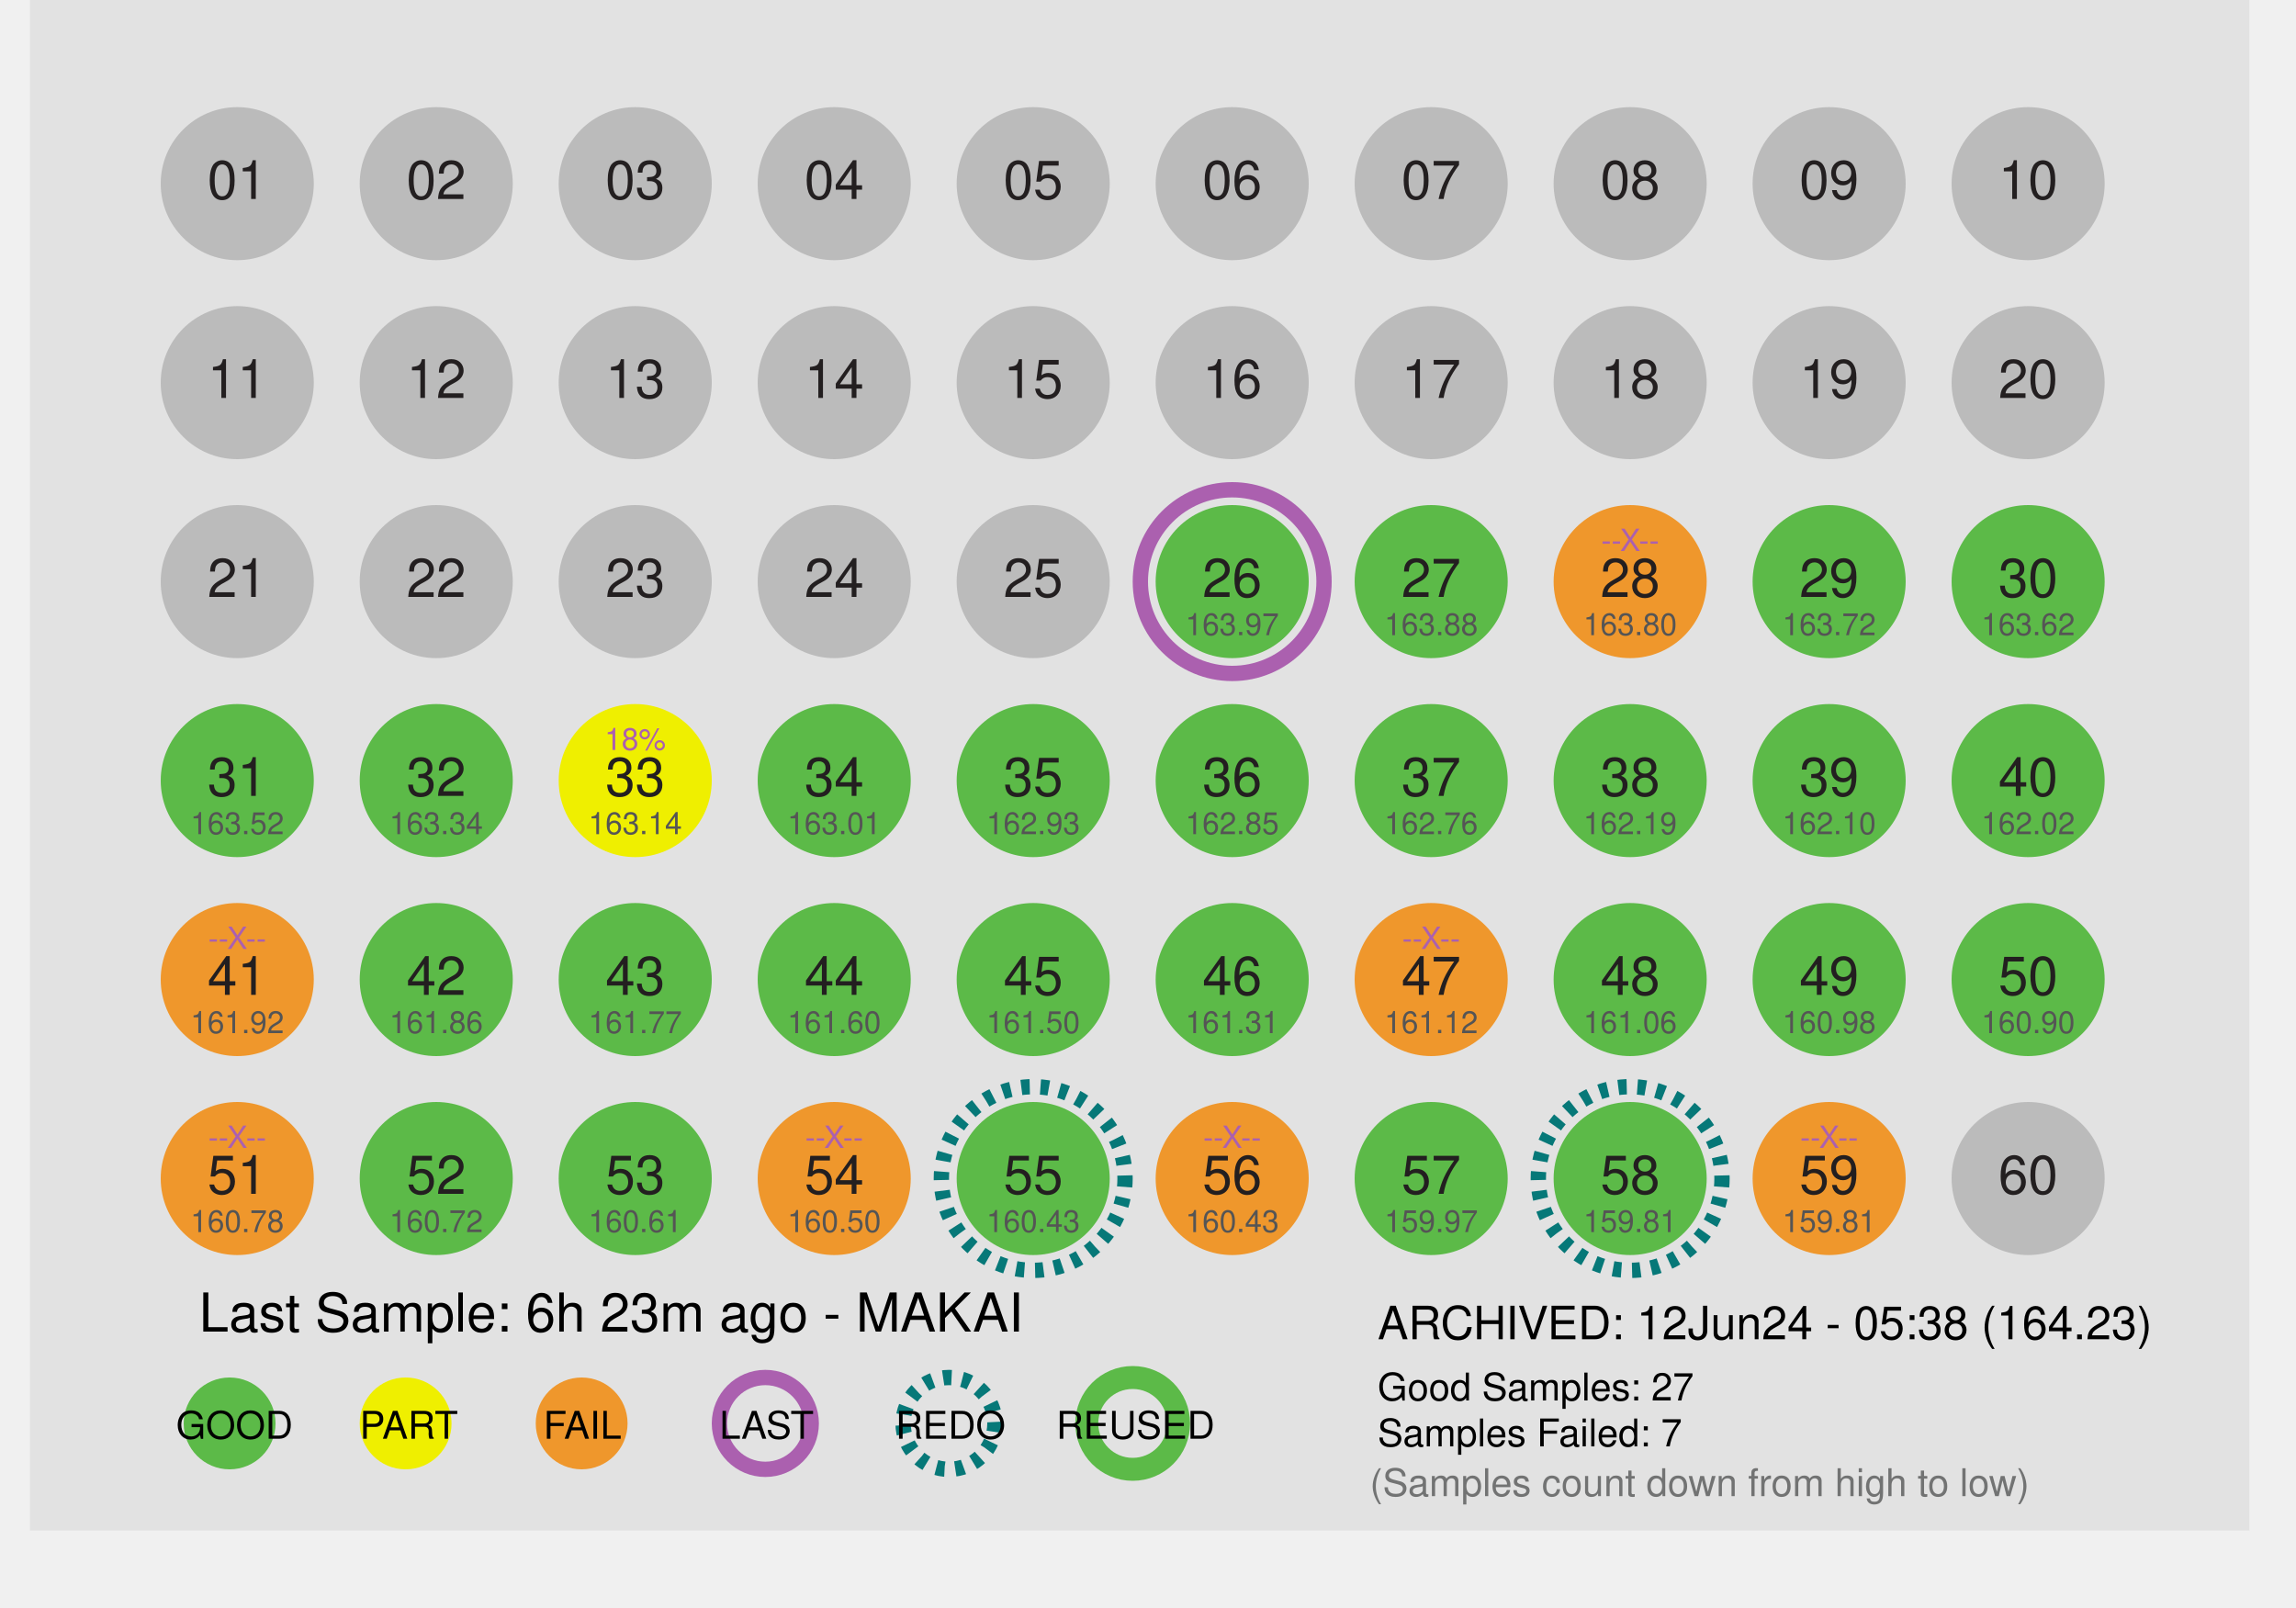
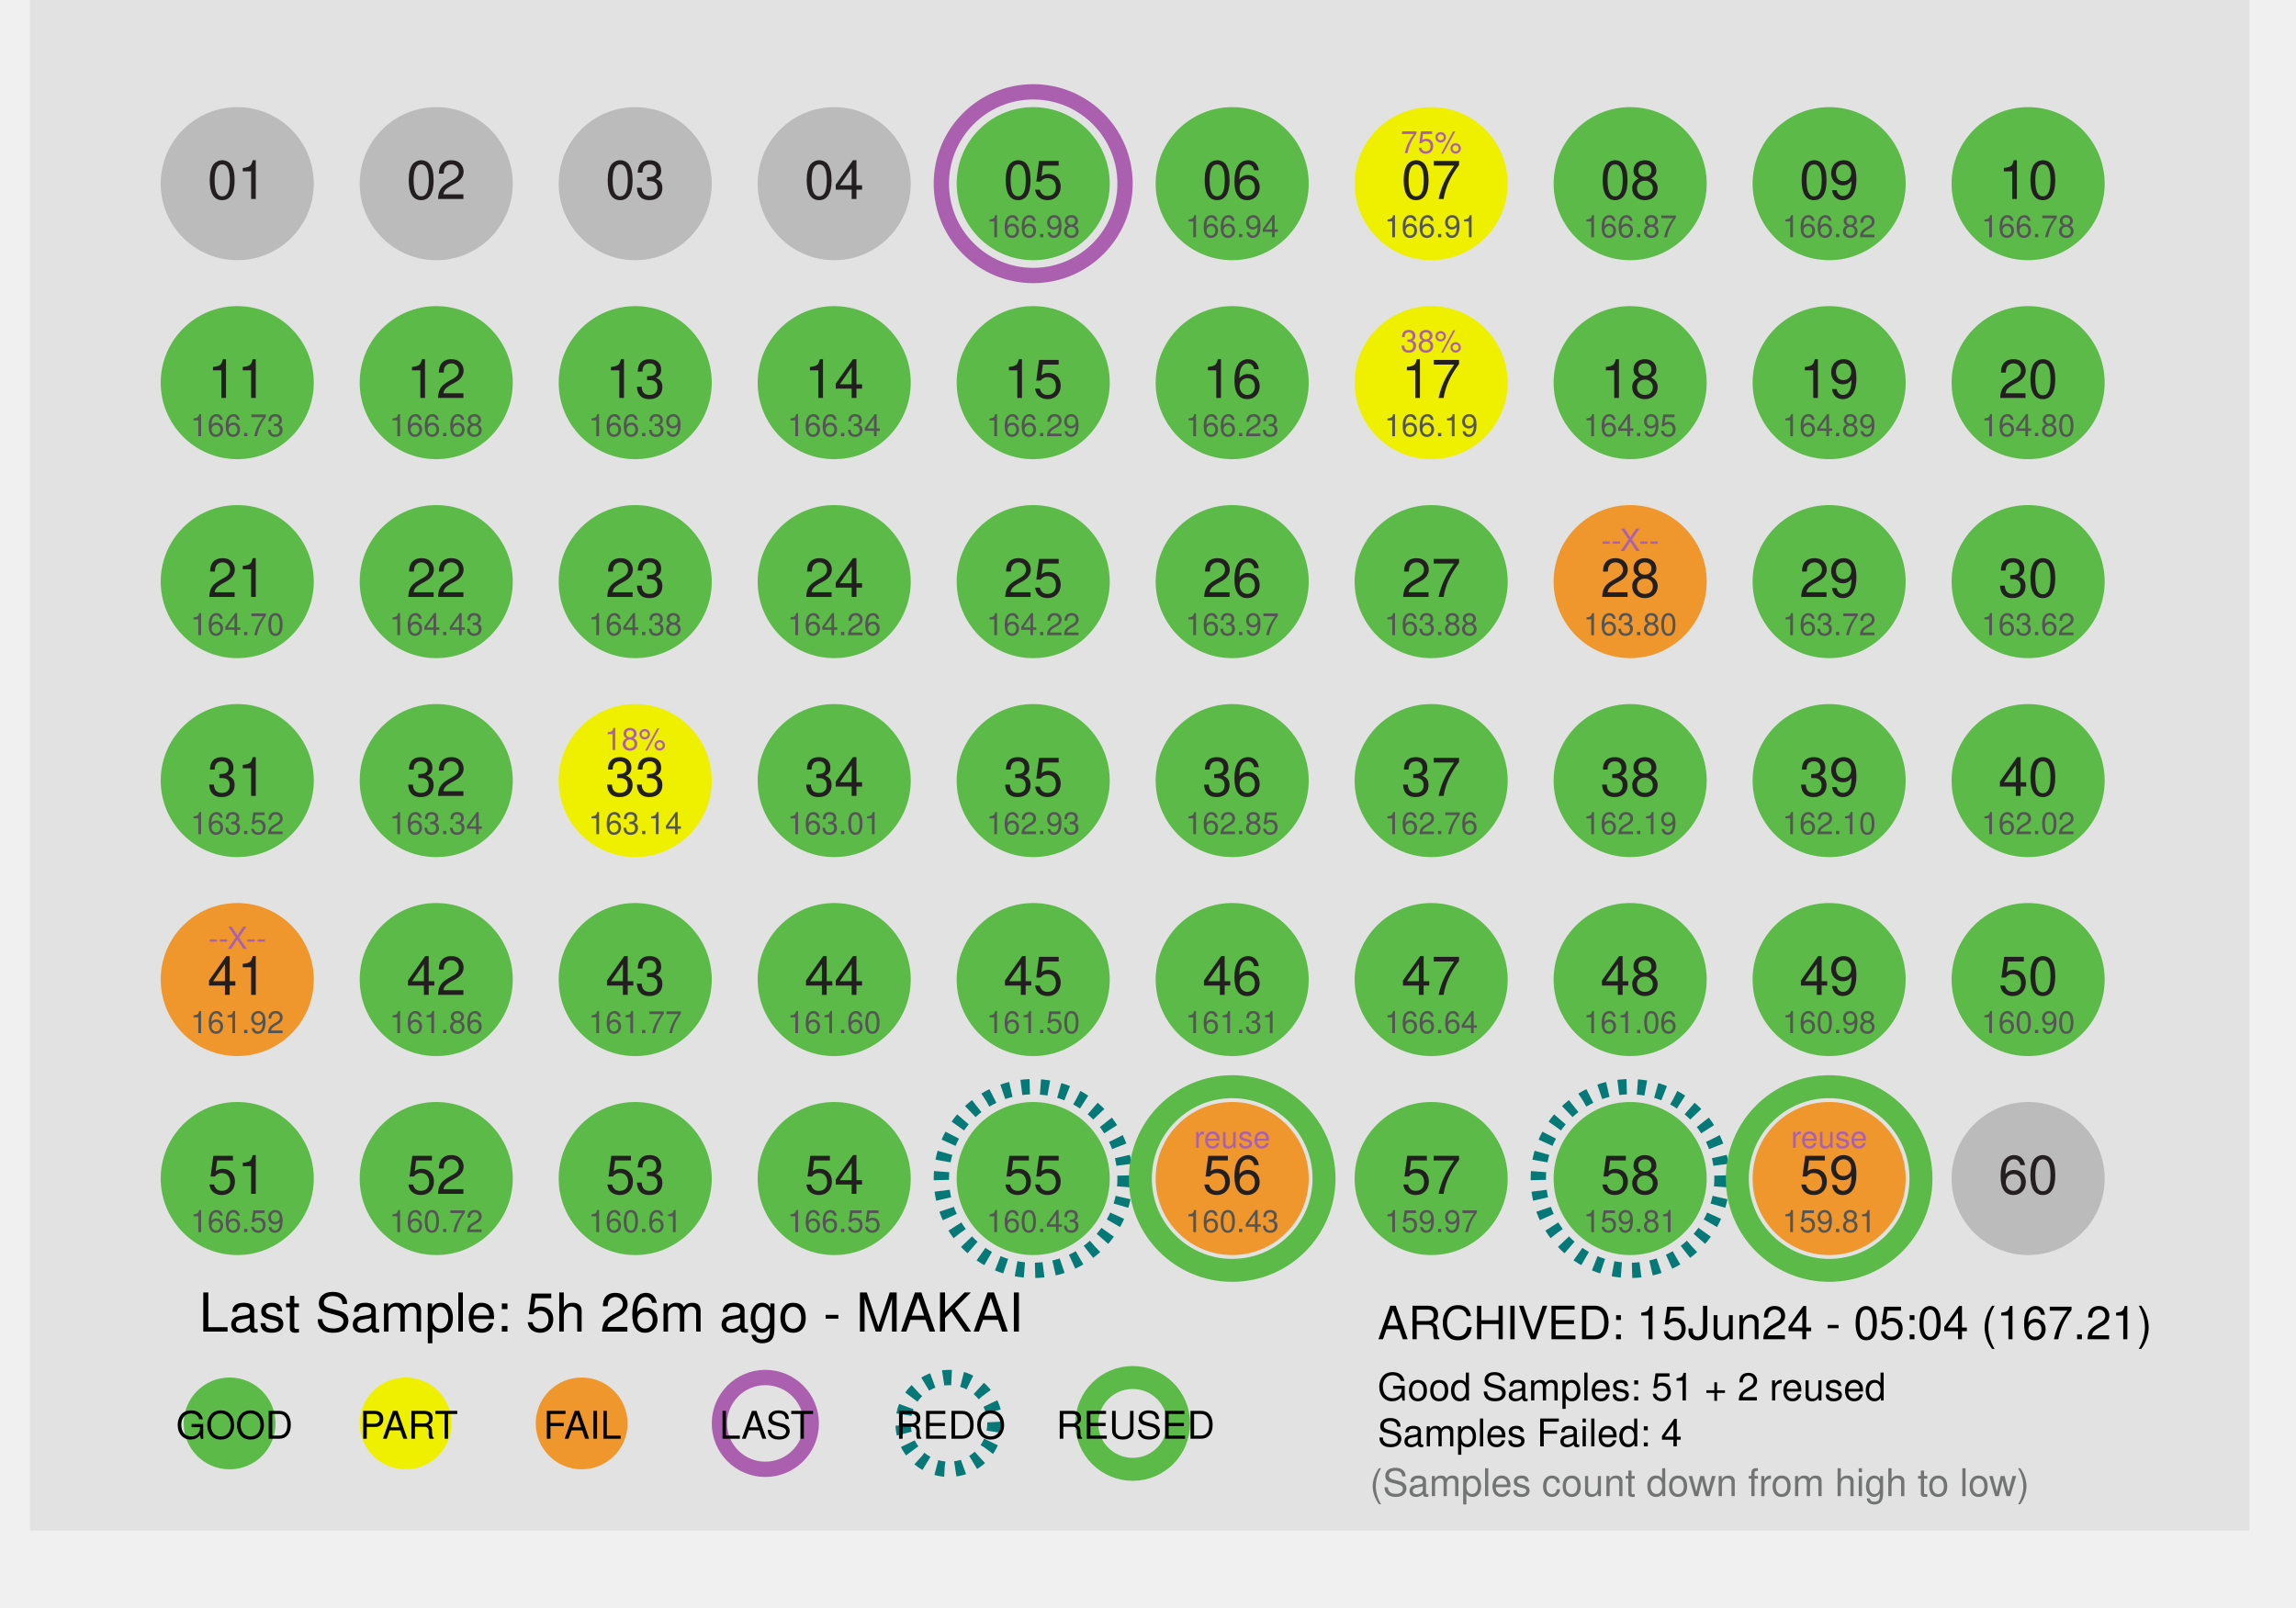
<svg xmlns="http://www.w3.org/2000/svg" id="Layer_1" data-name="Layer 1" x="0px" y="0px" viewBox="0 0 300 210" xml:space="preserve">
  <defs>
    <style>
 .st1 { fill: #dcddde; }
 .st2, .st3 { fill: #fff; }
 .st2 { stroke: #9b509f; }
 .st10, .st2, .st3 { stroke-miterlimit: 10; }
 .st10, .st2 { stroke-width: 2px; }
 .st3 { stroke: #231f20; }
 .st4 { fill: #ef972c; }
 .st5 { fill: #727373; }
 .st6 { fill: #5cba48; }
 .st7, .st8, .st9 { font-size: 7px; }
 .st7, .st8 { fill: #231f20; }
 .te5, .st7, .st9 { font-family: Helvetica; }
 .st8 { font-family: Helvetica-Bold, Helvetica; font-weight: 700; }
 .st9 { fill: #919396; }
 .st10 { fill: none; stroke: #fff; }

 .fill_gray { fill: #bbbbbb; }
 .fill_white { fill: #fff; }
 .stroke_purple { stroke: #ab60af; fill:none; stroke-width: 2px; }
 .stroke_black  { stroke: #000; fill:none; stroke-width: 2px; }
 .stroke_blue  { stroke: #067878; fill:none; stroke-width: 2px; stroke-dasharray:1.1 1.4;}
 .stroke_green  { stroke: #5cba48; fill:none; stroke-width: 3px;}
 .stroke_dash  { stroke-dasharray:1.1 1.4;}
 .stroke_2px { stroke-width: 2px; }
 .stroke_white { fill: none; stroke: #fff; }
 .stroke_none {stroke: none; fill:none};
 .stroke_darkGray { stroke: #231f20; fill: none; stroke-width: 2px;}
 .fill_orange { fill: #ef972c; }
 .fill_yellow { fill: #efef00; }
 .fill_lightgray { fill: #e2e2e2; }
 .thick_orange     { stroke-width:4px; fill:none; stroke: #ef972c; }
 .thick_yellow     { stroke-width:4px; fill:none; stroke: #f7ca0b; }
 .thick_gray       { stroke-width:4px; fill:none; stroke: #bbbbbb; }
 .thick_green      { stroke-width:4px; fill:none; stroke: #5cba48; }
 .fill_green { fill: #5cba48; }
 .font_size4 { font-size: 4px; }
 .font_size5 { font-size: 5px; }
 .font_size6 { font-size: 6px; }
 .font_size7 { font-size: 7px; }
 .font_size9 { font-size: 9px; }
 .fill_red {fill: #e24466; }
 .fill_purple {fill:#ab60af;}
 .fill_darkgray { fill: #555555; }
 .font_helv { font-family: Helvetica; }
 .font_helvBold { font-family: Helvetica-Bold, Helvetica; font-weight: 700; }
 .fill_lightergray { fill: #919396; }
    </style>
  </defs>
  <rect class="fill_lightgray" x="3.91" width="290" height="200" />
  <circle desc="c_big_01" class="stroke_none" cx="31" cy="24" r="12" />
  <circle desc="c_big_02" class="stroke_none" cx="57" cy="24" r="12" />
  <circle desc="c_big_03" class="stroke_none" cx="83" cy="24" r="12" />
  <circle desc="c_big_04" class="stroke_none" cx="109" cy="24" r="12" />
-   <circle desc="c_big_05" class="stroke_none" cx="135" cy="24" r="12" />
+   <circle desc="c_big_05" class="stroke_purple" cx="135" cy="24" r="12" />
  <circle desc="c_big_06" class="stroke_none" cx="161" cy="24" r="12" />
  <circle desc="c_big_07" class="stroke_none" cx="187" cy="24" r="12" />
  <circle desc="c_big_08" class="stroke_none" cx="213" cy="24" r="12" />
  <circle desc="c_big_09" class="stroke_none" cx="239" cy="24" r="12" />
  <circle desc="c_big_10" class="stroke_none" cx="265" cy="24" r="12" />
  <circle desc="c_big_11" class="stroke_none" cx="31" cy="50" r="12" />
  <circle desc="c_big_12" class="stroke_none" cx="57" cy="50" r="12" />
  <circle desc="c_big_13" class="stroke_none" cx="83" cy="50" r="12" />
  <circle desc="c_big_14" class="stroke_none" cx="109" cy="50" r="12" />
  <circle desc="c_big_15" class="stroke_none" cx="135" cy="50" r="12" />
  <circle desc="c_big_16" class="stroke_none" cx="161" cy="50" r="12" />
  <circle desc="c_big_17" class="stroke_none" cx="187" cy="50" r="12" />
  <circle desc="c_big_18" class="stroke_none" cx="213" cy="50" r="12" />
  <circle desc="c_big_19" class="stroke_none" cx="239" cy="50" r="12" />
  <circle desc="c_big_20" class="stroke_none" cx="265" cy="50" r="12" />
  <circle desc="c_big_21" class="stroke_none" cx="31" cy="76" r="12" />
  <circle desc="c_big_22" class="stroke_none" cx="57" cy="76" r="12" />
  <circle desc="c_big_23" class="stroke_none" cx="83" cy="76" r="12" />
  <circle desc="c_big_24" class="stroke_none" cx="109" cy="76" r="12" />
  <circle desc="c_big_25" class="stroke_none" cx="135" cy="76" r="12" />
-   <circle desc="c_big_26" class="stroke_purple" cx="161" cy="76" r="12" />
+   <circle desc="c_big_26" class="stroke_none" cx="161" cy="76" r="12" />
  <circle desc="c_big_27" class="stroke_none" cx="187" cy="76" r="12" />
  <circle desc="c_big_28" class="stroke_none" cx="213" cy="76" r="12" />
  <circle desc="c_big_29" class="stroke_none" cx="239" cy="76" r="12" />
  <circle desc="c_big_30" class="stroke_none" cx="265" cy="76" r="12" />
  <circle desc="c_big_31" class="stroke_none" cx="31" cy="102" r="12" />
  <circle desc="c_big_32" class="stroke_none" cx="57" cy="102" r="12" />
  <circle desc="c_big_33" class="stroke_none" cx="83" cy="102" r="12" />
  <circle desc="c_big_34" class="stroke_none" cx="109" cy="102" r="12" />
  <circle desc="c_big_35" class="stroke_none" cx="135" cy="102" r="12" />
  <circle desc="c_big_36" class="stroke_none" cx="161" cy="102" r="12" />
  <circle desc="c_big_37" class="stroke_none" cx="187" cy="102" r="12" />
  <circle desc="c_big_38" class="stroke_none" cx="213" cy="102" r="12" />
  <circle desc="c_big_39" class="stroke_none" cx="239" cy="102" r="12" />
  <circle desc="c_big_40" class="stroke_none" cx="265" cy="102" r="12" />
  <circle desc="c_big_41" class="stroke_none" cx="31" cy="128" r="12" />
  <circle desc="c_big_42" class="stroke_none" cx="57" cy="128" r="12" />
  <circle desc="c_big_43" class="stroke_none" cx="83" cy="128" r="12" />
  <circle desc="c_big_44" class="stroke_none" cx="109" cy="128" r="12" />
  <circle desc="c_big_45" class="stroke_none" cx="135" cy="128" r="12" />
  <circle desc="c_big_46" class="stroke_none" cx="161" cy="128" r="12" />
  <circle desc="c_big_47" class="stroke_none" cx="187" cy="128" r="12" />
  <circle desc="c_big_48" class="stroke_none" cx="213" cy="128" r="12" />
  <circle desc="c_big_49" class="stroke_none" cx="239" cy="128" r="12" />
  <circle desc="c_big_50" class="stroke_none" cx="265" cy="128" r="12" />
  <circle desc="c_big_51" class="stroke_none" cx="31" cy="154" r="12" />
  <circle desc="c_big_52" class="stroke_none" cx="57" cy="154" r="12" />
  <circle desc="c_big_53" class="stroke_none" cx="83" cy="154" r="12" />
  <circle desc="c_big_54" class="stroke_none" cx="109" cy="154" r="12" />
  <circle desc="c_big_55" class="stroke_blue" cx="135" cy="154" r="12" />
-   <circle desc="c_big_56" class="stroke_none" cx="161" cy="154" r="12" />
+   <circle desc="c_big_56" class="stroke_green" cx="161" cy="154" r="12" />
  <circle desc="c_big_57" class="stroke_none" cx="187" cy="154" r="12" />
  <circle desc="c_big_58" class="stroke_blue" cx="213" cy="154" r="12" />
-   <circle desc="c_big_59" class="stroke_none" cx="239" cy="154" r="12" />
+   <circle desc="c_big_59" class="stroke_green" cx="239" cy="154" r="12" />
  <circle desc="c_big_60" class="stroke_none" cx="265" cy="154" r="12" />
  <circle desc="c_small_01" class="fill_gray" cx="31" cy="24" r="10" />
  <circle desc="c_small_02" class="fill_gray" cx="57" cy="24" r="10" />
  <circle desc="c_small_03" class="fill_gray" cx="83" cy="24" r="10" />
  <circle desc="c_small_04" class="fill_gray" cx="109" cy="24" r="10" />
-   <circle desc="c_small_05" class="fill_gray" cx="135" cy="24" r="10" />
-   <circle desc="c_small_06" class="fill_gray" cx="161" cy="24" r="10" />
-   <circle desc="c_small_07" class="fill_gray" cx="187" cy="24" r="10" />
-   <circle desc="c_small_08" class="fill_gray" cx="213" cy="24" r="10" />
-   <circle desc="c_small_09" class="fill_gray" cx="239" cy="24" r="10" />
-   <circle desc="c_small_10" class="fill_gray" cx="265" cy="24" r="10" />
-   <circle desc="c_small_11" class="fill_gray" cx="31" cy="50" r="10" />
-   <circle desc="c_small_12" class="fill_gray" cx="57" cy="50" r="10" />
-   <circle desc="c_small_13" class="fill_gray" cx="83" cy="50" r="10" />
-   <circle desc="c_small_14" class="fill_gray" cx="109" cy="50" r="10" />
-   <circle desc="c_small_15" class="fill_gray" cx="135" cy="50" r="10" />
-   <circle desc="c_small_16" class="fill_gray" cx="161" cy="50" r="10" />
-   <circle desc="c_small_17" class="fill_gray" cx="187" cy="50" r="10" />
-   <circle desc="c_small_18" class="fill_gray" cx="213" cy="50" r="10" />
-   <circle desc="c_small_19" class="fill_gray" cx="239" cy="50" r="10" />
-   <circle desc="c_small_20" class="fill_gray" cx="265" cy="50" r="10" />
-   <circle desc="c_small_21" class="fill_gray" cx="31" cy="76" r="10" />
-   <circle desc="c_small_22" class="fill_gray" cx="57" cy="76" r="10" />
-   <circle desc="c_small_23" class="fill_gray" cx="83" cy="76" r="10" />
-   <circle desc="c_small_24" class="fill_gray" cx="109" cy="76" r="10" />
-   <circle desc="c_small_25" class="fill_gray" cx="135" cy="76" r="10" />
+   <circle desc="c_small_05" class="fill_green" cx="135" cy="24" r="10" />
+   <circle desc="c_small_06" class="fill_green" cx="161" cy="24" r="10" />
+   <circle desc="c_small_07" class="fill_yellow" cx="187" cy="24" r="10" />
+   <circle desc="c_small_08" class="fill_green" cx="213" cy="24" r="10" />
+   <circle desc="c_small_09" class="fill_green" cx="239" cy="24" r="10" />
+   <circle desc="c_small_10" class="fill_green" cx="265" cy="24" r="10" />
+   <circle desc="c_small_11" class="fill_green" cx="31" cy="50" r="10" />
+   <circle desc="c_small_12" class="fill_green" cx="57" cy="50" r="10" />
+   <circle desc="c_small_13" class="fill_green" cx="83" cy="50" r="10" />
+   <circle desc="c_small_14" class="fill_green" cx="109" cy="50" r="10" />
+   <circle desc="c_small_15" class="fill_green" cx="135" cy="50" r="10" />
+   <circle desc="c_small_16" class="fill_green" cx="161" cy="50" r="10" />
+   <circle desc="c_small_17" class="fill_yellow" cx="187" cy="50" r="10" />
+   <circle desc="c_small_18" class="fill_green" cx="213" cy="50" r="10" />
+   <circle desc="c_small_19" class="fill_green" cx="239" cy="50" r="10" />
+   <circle desc="c_small_20" class="fill_green" cx="265" cy="50" r="10" />
+   <circle desc="c_small_21" class="fill_green" cx="31" cy="76" r="10" />
+   <circle desc="c_small_22" class="fill_green" cx="57" cy="76" r="10" />
+   <circle desc="c_small_23" class="fill_green" cx="83" cy="76" r="10" />
+   <circle desc="c_small_24" class="fill_green" cx="109" cy="76" r="10" />
+   <circle desc="c_small_25" class="fill_green" cx="135" cy="76" r="10" />
  <circle desc="c_small_26" class="fill_green" cx="161" cy="76" r="10" />
  <circle desc="c_small_27" class="fill_green" cx="187" cy="76" r="10" />
  <circle desc="c_small_28" class="fill_orange" cx="213" cy="76" r="10" />
  <circle desc="c_small_29" class="fill_green" cx="239" cy="76" r="10" />
  <circle desc="c_small_30" class="fill_green" cx="265" cy="76" r="10" />
  <circle desc="c_small_31" class="fill_green" cx="31" cy="102" r="10" />
  <circle desc="c_small_32" class="fill_green" cx="57" cy="102" r="10" />
  <circle desc="c_small_33" class="fill_yellow" cx="83" cy="102" r="10" />
  <circle desc="c_small_34" class="fill_green" cx="109" cy="102" r="10" />
  <circle desc="c_small_35" class="fill_green" cx="135" cy="102" r="10" />
  <circle desc="c_small_36" class="fill_green" cx="161" cy="102" r="10" />
  <circle desc="c_small_37" class="fill_green" cx="187" cy="102" r="10" />
  <circle desc="c_small_38" class="fill_green" cx="213" cy="102" r="10" />
  <circle desc="c_small_39" class="fill_green" cx="239" cy="102" r="10" />
  <circle desc="c_small_40" class="fill_green" cx="265" cy="102" r="10" />
  <circle desc="c_small_41" class="fill_orange" cx="31" cy="128" r="10" />
  <circle desc="c_small_42" class="fill_green" cx="57" cy="128" r="10" />
  <circle desc="c_small_43" class="fill_green" cx="83" cy="128" r="10" />
  <circle desc="c_small_44" class="fill_green" cx="109" cy="128" r="10" />
  <circle desc="c_small_45" class="fill_green" cx="135" cy="128" r="10" />
  <circle desc="c_small_46" class="fill_green" cx="161" cy="128" r="10" />
-   <circle desc="c_small_47" class="fill_orange" cx="187" cy="128" r="10" />
+   <circle desc="c_small_47" class="fill_green" cx="187" cy="128" r="10" />
  <circle desc="c_small_48" class="fill_green" cx="213" cy="128" r="10" />
  <circle desc="c_small_49" class="fill_green" cx="239" cy="128" r="10" />
  <circle desc="c_small_50" class="fill_green" cx="265" cy="128" r="10" />
-   <circle desc="c_small_51" class="fill_orange" cx="31" cy="154" r="10" />
+   <circle desc="c_small_51" class="fill_green" cx="31" cy="154" r="10" />
  <circle desc="c_small_52" class="fill_green" cx="57" cy="154" r="10" />
  <circle desc="c_small_53" class="fill_green" cx="83" cy="154" r="10" />
-   <circle desc="c_small_54" class="fill_orange" cx="109" cy="154" r="10" />
+   <circle desc="c_small_54" class="fill_green" cx="109" cy="154" r="10" />
  <circle desc="c_small_55" class="fill_green" cx="135" cy="154" r="10" />
  <circle desc="c_small_56" class="fill_orange" cx="161" cy="154" r="10" />
  <circle desc="c_small_57" class="fill_green" cx="187" cy="154" r="10" />
  <circle desc="c_small_58" class="fill_green" cx="213" cy="154" r="10" />
  <circle desc="c_small_59" class="fill_orange" cx="239" cy="154" r="10" />
  <circle desc="c_small_60" class="fill_gray" cx="265" cy="154" r="10" />
  <text desc="t_label_01" class="st7" text-anchor="middle" transform="translate(31 26)">01</text>
  <text desc="t_label_02" class="st7" text-anchor="middle" transform="translate(57 26)">02</text>
  <text desc="t_label_03" class="st7" text-anchor="middle" transform="translate(83 26)">03</text>
  <text desc="t_label_04" class="st7" text-anchor="middle" transform="translate(109 26)">04</text>
  <text desc="t_label_05" class="st7" text-anchor="middle" transform="translate(135 26)">05</text>
  <text desc="t_label_06" class="st7" text-anchor="middle" transform="translate(161 26)">06</text>
  <text desc="t_label_07" class="st7" text-anchor="middle" transform="translate(187 26)">07</text>
  <text desc="t_label_08" class="st7" text-anchor="middle" transform="translate(213 26)">08</text>
  <text desc="t_label_09" class="st7" text-anchor="middle" transform="translate(239 26)">09</text>
  <text desc="t_label_10" class="st7" text-anchor="middle" transform="translate(265 26)">10</text>
  <text desc="t_label_11" class="st7" text-anchor="middle" transform="translate(31 52)">11</text>
  <text desc="t_label_12" class="st7" text-anchor="middle" transform="translate(57 52)">12</text>
  <text desc="t_label_13" class="st7" text-anchor="middle" transform="translate(83 52)">13</text>
  <text desc="t_label_14" class="st7" text-anchor="middle" transform="translate(109 52)">14</text>
  <text desc="t_label_15" class="st7" text-anchor="middle" transform="translate(135 52)">15</text>
  <text desc="t_label_16" class="st7" text-anchor="middle" transform="translate(161 52)">16</text>
  <text desc="t_label_17" class="st7" text-anchor="middle" transform="translate(187 52)">17</text>
  <text desc="t_label_18" class="st7" text-anchor="middle" transform="translate(213 52)">18</text>
  <text desc="t_label_19" class="st7" text-anchor="middle" transform="translate(239 52)">19</text>
  <text desc="t_label_20" class="st7" text-anchor="middle" transform="translate(265 52)">20</text>
  <text desc="t_label_21" class="st7" text-anchor="middle" transform="translate(31 78)">21</text>
  <text desc="t_label_22" class="st7" text-anchor="middle" transform="translate(57 78)">22</text>
  <text desc="t_label_23" class="st7" text-anchor="middle" transform="translate(83 78)">23</text>
  <text desc="t_label_24" class="st7" text-anchor="middle" transform="translate(109 78)">24</text>
  <text desc="t_label_25" class="st7" text-anchor="middle" transform="translate(135 78)">25</text>
  <text desc="t_label_26" class="st7" text-anchor="middle" transform="translate(161 78)">26</text>
  <text desc="t_label_27" class="st7" text-anchor="middle" transform="translate(187 78)">27</text>
  <text desc="t_label_28" class="st7" text-anchor="middle" transform="translate(213 78)">28</text>
  <text desc="t_label_29" class="st7" text-anchor="middle" transform="translate(239 78)">29</text>
  <text desc="t_label_30" class="st7" text-anchor="middle" transform="translate(265 78)">30</text>
  <text desc="t_label_31" class="st7" text-anchor="middle" transform="translate(31 104)">31</text>
  <text desc="t_label_32" class="st7" text-anchor="middle" transform="translate(57 104)">32</text>
  <text desc="t_label_33" class="st7" text-anchor="middle" transform="translate(83 104)">33</text>
  <text desc="t_label_34" class="st7" text-anchor="middle" transform="translate(109 104)">34</text>
  <text desc="t_label_35" class="st7" text-anchor="middle" transform="translate(135 104)">35</text>
  <text desc="t_label_36" class="st7" text-anchor="middle" transform="translate(161 104)">36</text>
  <text desc="t_label_37" class="st7" text-anchor="middle" transform="translate(187 104)">37</text>
  <text desc="t_label_38" class="st7" text-anchor="middle" transform="translate(213 104)">38</text>
  <text desc="t_label_39" class="st7" text-anchor="middle" transform="translate(239 104)">39</text>
  <text desc="t_label_40" class="st7" text-anchor="middle" transform="translate(265 104)">40</text>
  <text desc="t_label_41" class="st7" text-anchor="middle" transform="translate(31 130)">41</text>
  <text desc="t_label_42" class="st7" text-anchor="middle" transform="translate(57 130)">42</text>
  <text desc="t_label_43" class="st7" text-anchor="middle" transform="translate(83 130)">43</text>
  <text desc="t_label_44" class="st7" text-anchor="middle" transform="translate(109 130)">44</text>
  <text desc="t_label_45" class="st7" text-anchor="middle" transform="translate(135 130)">45</text>
  <text desc="t_label_46" class="st7" text-anchor="middle" transform="translate(161 130)">46</text>
  <text desc="t_label_47" class="st7" text-anchor="middle" transform="translate(187 130)">47</text>
  <text desc="t_label_48" class="st7" text-anchor="middle" transform="translate(213 130)">48</text>
  <text desc="t_label_49" class="st7" text-anchor="middle" transform="translate(239 130)">49</text>
  <text desc="t_label_50" class="st7" text-anchor="middle" transform="translate(265 130)">50</text>
  <text desc="t_label_51" class="st7" text-anchor="middle" transform="translate(31 156)">51</text>
  <text desc="t_label_52" class="st7" text-anchor="middle" transform="translate(57 156)">52</text>
  <text desc="t_label_53" class="st7" text-anchor="middle" transform="translate(83 156)">53</text>
  <text desc="t_label_54" class="st7" text-anchor="middle" transform="translate(109 156)">54</text>
  <text desc="t_label_55" class="st7" text-anchor="middle" transform="translate(135 156)">55</text>
  <text desc="t_label_56" class="st7" text-anchor="middle" transform="translate(161 156)">56</text>
  <text desc="t_label_57" class="st7" text-anchor="middle" transform="translate(187 156)">57</text>
  <text desc="t_label_58" class="st7" text-anchor="middle" transform="translate(213 156)">58</text>
  <text desc="t_label_59" class="st7" text-anchor="middle" transform="translate(239 156)">59</text>
  <text desc="t_label_60" class="st7" text-anchor="middle" transform="translate(265 156)">60</text>
  <text desc="pct_label_01" text-anchor="middle" class="te5 font_size4 fill_purple" transform="translate(31 20)" />
  <text desc="pct_label_02" text-anchor="middle" class="te5 font_size4 fill_purple" transform="translate(57 20)" />
  <text desc="pct_label_03" text-anchor="middle" class="te5 font_size4 fill_purple" transform="translate(83 20)" />
  <text desc="pct_label_04" text-anchor="middle" class="te5 font_size4 fill_purple" transform="translate(109 20)" />
  <text desc="pct_label_05" text-anchor="middle" class="te5 font_size4 fill_purple" transform="translate(135 20)" />
  <text desc="pct_label_06" text-anchor="middle" class="te5 font_size4 fill_purple" transform="translate(161 20)" />
-   <text desc="pct_label_07" text-anchor="middle" class="te5 font_size4 fill_purple" transform="translate(187 20)" />
+   <text desc="pct_label_07" text-anchor="middle" class="te5 font_size4 fill_purple" transform="translate(187 20)">75%</text>
  <text desc="pct_label_08" text-anchor="middle" class="te5 font_size4 fill_purple" transform="translate(213 20)" />
  <text desc="pct_label_09" text-anchor="middle" class="te5 font_size4 fill_purple" transform="translate(239 20)" />
  <text desc="pct_label_10" text-anchor="middle" class="te5 font_size4 fill_purple" transform="translate(265 20)" />
  <text desc="pct_label_11" text-anchor="middle" class="te5 font_size4 fill_purple" transform="translate(31 46)" />
  <text desc="pct_label_12" text-anchor="middle" class="te5 font_size4 fill_purple" transform="translate(57 46)" />
  <text desc="pct_label_13" text-anchor="middle" class="te5 font_size4 fill_purple" transform="translate(83 46)" />
  <text desc="pct_label_14" text-anchor="middle" class="te5 font_size4 fill_purple" transform="translate(109 46)" />
  <text desc="pct_label_15" text-anchor="middle" class="te5 font_size4 fill_purple" transform="translate(135 46)" />
  <text desc="pct_label_16" text-anchor="middle" class="te5 font_size4 fill_purple" transform="translate(161 46)" />
-   <text desc="pct_label_17" text-anchor="middle" class="te5 font_size4 fill_purple" transform="translate(187 46)" />
+   <text desc="pct_label_17" text-anchor="middle" class="te5 font_size4 fill_purple" transform="translate(187 46)">38%</text>
  <text desc="pct_label_18" text-anchor="middle" class="te5 font_size4 fill_purple" transform="translate(213 46)" />
  <text desc="pct_label_19" text-anchor="middle" class="te5 font_size4 fill_purple" transform="translate(239 46)" />
  <text desc="pct_label_20" text-anchor="middle" class="te5 font_size4 fill_purple" transform="translate(265 46)" />
  <text desc="pct_label_21" text-anchor="middle" class="te5 font_size4 fill_purple" transform="translate(31 72)" />
  <text desc="pct_label_22" text-anchor="middle" class="te5 font_size4 fill_purple" transform="translate(57 72)" />
  <text desc="pct_label_23" text-anchor="middle" class="te5 font_size4 fill_purple" transform="translate(83 72)" />
  <text desc="pct_label_24" text-anchor="middle" class="te5 font_size4 fill_purple" transform="translate(109 72)" />
  <text desc="pct_label_25" text-anchor="middle" class="te5 font_size4 fill_purple" transform="translate(135 72)" />
  <text desc="pct_label_26" text-anchor="middle" class="te5 font_size4 fill_purple" transform="translate(161 72)" />
  <text desc="pct_label_27" text-anchor="middle" class="te5 font_size4 fill_purple" transform="translate(187 72)" />
  <text desc="pct_label_28" text-anchor="middle" class="te5 font_size4 fill_purple" transform="translate(213 72)">--X--</text>
  <text desc="pct_label_29" text-anchor="middle" class="te5 font_size4 fill_purple" transform="translate(239 72)" />
  <text desc="pct_label_30" text-anchor="middle" class="te5 font_size4 fill_purple" transform="translate(265 72)" />
  <text desc="pct_label_31" text-anchor="middle" class="te5 font_size4 fill_purple" transform="translate(31 98)" />
  <text desc="pct_label_32" text-anchor="middle" class="te5 font_size4 fill_purple" transform="translate(57 98)" />
  <text desc="pct_label_33" text-anchor="middle" class="te5 font_size4 fill_purple" transform="translate(83 98)">18%</text>
  <text desc="pct_label_34" text-anchor="middle" class="te5 font_size4 fill_purple" transform="translate(109 98)" />
  <text desc="pct_label_35" text-anchor="middle" class="te5 font_size4 fill_purple" transform="translate(135 98)" />
  <text desc="pct_label_36" text-anchor="middle" class="te5 font_size4 fill_purple" transform="translate(161 98)" />
  <text desc="pct_label_37" text-anchor="middle" class="te5 font_size4 fill_purple" transform="translate(187 98)" />
  <text desc="pct_label_38" text-anchor="middle" class="te5 font_size4 fill_purple" transform="translate(213 98)" />
  <text desc="pct_label_39" text-anchor="middle" class="te5 font_size4 fill_purple" transform="translate(239 98)" />
  <text desc="pct_label_40" text-anchor="middle" class="te5 font_size4 fill_purple" transform="translate(265 98)" />
  <text desc="pct_label_41" text-anchor="middle" class="te5 font_size4 fill_purple" transform="translate(31 124)">--X--</text>
  <text desc="pct_label_42" text-anchor="middle" class="te5 font_size4 fill_purple" transform="translate(57 124)" />
  <text desc="pct_label_43" text-anchor="middle" class="te5 font_size4 fill_purple" transform="translate(83 124)" />
  <text desc="pct_label_44" text-anchor="middle" class="te5 font_size4 fill_purple" transform="translate(109 124)" />
  <text desc="pct_label_45" text-anchor="middle" class="te5 font_size4 fill_purple" transform="translate(135 124)" />
  <text desc="pct_label_46" text-anchor="middle" class="te5 font_size4 fill_purple" transform="translate(161 124)" />
-   <text desc="pct_label_47" text-anchor="middle" class="te5 font_size4 fill_purple" transform="translate(187 124)">--X--</text>
+   <text desc="pct_label_47" text-anchor="middle" class="te5 font_size4 fill_purple" transform="translate(187 124)" />
  <text desc="pct_label_48" text-anchor="middle" class="te5 font_size4 fill_purple" transform="translate(213 124)" />
  <text desc="pct_label_49" text-anchor="middle" class="te5 font_size4 fill_purple" transform="translate(239 124)" />
  <text desc="pct_label_50" text-anchor="middle" class="te5 font_size4 fill_purple" transform="translate(265 124)" />
-   <text desc="pct_label_51" text-anchor="middle" class="te5 font_size4 fill_purple" transform="translate(31 150)">--X--</text>
+   <text desc="pct_label_51" text-anchor="middle" class="te5 font_size4 fill_purple" transform="translate(31 150)" />
  <text desc="pct_label_52" text-anchor="middle" class="te5 font_size4 fill_purple" transform="translate(57 150)" />
  <text desc="pct_label_53" text-anchor="middle" class="te5 font_size4 fill_purple" transform="translate(83 150)" />
-   <text desc="pct_label_54" text-anchor="middle" class="te5 font_size4 fill_purple" transform="translate(109 150)">--X--</text>
+   <text desc="pct_label_54" text-anchor="middle" class="te5 font_size4 fill_purple" transform="translate(109 150)" />
  <text desc="pct_label_55" text-anchor="middle" class="te5 font_size4 fill_purple" transform="translate(135 150)" />
-   <text desc="pct_label_56" text-anchor="middle" class="te5 font_size4 fill_purple" transform="translate(161 150)">--X--</text>
+   <text desc="pct_label_56" text-anchor="middle" class="te5 font_size4 fill_purple" transform="translate(161 150)">reuse</text>
  <text desc="pct_label_57" text-anchor="middle" class="te5 font_size4 fill_purple" transform="translate(187 150)" />
  <text desc="pct_label_58" text-anchor="middle" class="te5 font_size4 fill_purple" transform="translate(213 150)" />
-   <text desc="pct_label_59" text-anchor="middle" class="te5 font_size4 fill_purple" transform="translate(239 150)">--X--</text>
+   <text desc="pct_label_59" text-anchor="middle" class="te5 font_size4 fill_purple" transform="translate(239 150)">reuse</text>
  <text desc="pct_label_60" text-anchor="middle" class="te5 font_size4 fill_purple" transform="translate(265 150)" />
  <text desc="time_label_01" text-anchor="middle" class="te5 font_size4 fill_darkgray" transform="translate(31 31)" />
  <text desc="time_label_02" text-anchor="middle" class="te5 font_size4 fill_darkgray" transform="translate(57 31)" />
  <text desc="time_label_03" text-anchor="middle" class="te5 font_size4 fill_darkgray" transform="translate(83 31)" />
  <text desc="time_label_04" text-anchor="middle" class="te5 font_size4 fill_darkgray" transform="translate(109 31)" />
-   <text desc="time_label_05" text-anchor="middle" class="te5 font_size4 fill_darkgray" transform="translate(135 31)" />
-   <text desc="time_label_06" text-anchor="middle" class="te5 font_size4 fill_darkgray" transform="translate(161 31)" />
-   <text desc="time_label_07" text-anchor="middle" class="te5 font_size4 fill_darkgray" transform="translate(187 31)" />
-   <text desc="time_label_08" text-anchor="middle" class="te5 font_size4 fill_darkgray" transform="translate(213 31)" />
-   <text desc="time_label_09" text-anchor="middle" class="te5 font_size4 fill_darkgray" transform="translate(239 31)" />
-   <text desc="time_label_10" text-anchor="middle" class="te5 font_size4 fill_darkgray" transform="translate(265 31)" />
-   <text desc="time_label_11" text-anchor="middle" class="te5 font_size4 fill_darkgray" transform="translate(31 57)" />
-   <text desc="time_label_12" text-anchor="middle" class="te5 font_size4 fill_darkgray" transform="translate(57 57)" />
-   <text desc="time_label_13" text-anchor="middle" class="te5 font_size4 fill_darkgray" transform="translate(83 57)" />
-   <text desc="time_label_14" text-anchor="middle" class="te5 font_size4 fill_darkgray" transform="translate(109 57)" />
-   <text desc="time_label_15" text-anchor="middle" class="te5 font_size4 fill_darkgray" transform="translate(135 57)" />
-   <text desc="time_label_16" text-anchor="middle" class="te5 font_size4 fill_darkgray" transform="translate(161 57)" />
-   <text desc="time_label_17" text-anchor="middle" class="te5 font_size4 fill_darkgray" transform="translate(187 57)" />
-   <text desc="time_label_18" text-anchor="middle" class="te5 font_size4 fill_darkgray" transform="translate(213 57)" />
-   <text desc="time_label_19" text-anchor="middle" class="te5 font_size4 fill_darkgray" transform="translate(239 57)" />
-   <text desc="time_label_20" text-anchor="middle" class="te5 font_size4 fill_darkgray" transform="translate(265 57)" />
-   <text desc="time_label_21" text-anchor="middle" class="te5 font_size4 fill_darkgray" transform="translate(31 83)" />
-   <text desc="time_label_22" text-anchor="middle" class="te5 font_size4 fill_darkgray" transform="translate(57 83)" />
-   <text desc="time_label_23" text-anchor="middle" class="te5 font_size4 fill_darkgray" transform="translate(83 83)" />
-   <text desc="time_label_24" text-anchor="middle" class="te5 font_size4 fill_darkgray" transform="translate(109 83)" />
-   <text desc="time_label_25" text-anchor="middle" class="te5 font_size4 fill_darkgray" transform="translate(135 83)" />
+   <text desc="time_label_05" text-anchor="middle" class="te5 font_size4 fill_darkgray" transform="translate(135 31)">166.98</text>
+   <text desc="time_label_06" text-anchor="middle" class="te5 font_size4 fill_darkgray" transform="translate(161 31)">166.94</text>
+   <text desc="time_label_07" text-anchor="middle" class="te5 font_size4 fill_darkgray" transform="translate(187 31)">166.91</text>
+   <text desc="time_label_08" text-anchor="middle" class="te5 font_size4 fill_darkgray" transform="translate(213 31)">166.87</text>
+   <text desc="time_label_09" text-anchor="middle" class="te5 font_size4 fill_darkgray" transform="translate(239 31)">166.82</text>
+   <text desc="time_label_10" text-anchor="middle" class="te5 font_size4 fill_darkgray" transform="translate(265 31)">166.78</text>
+   <text desc="time_label_11" text-anchor="middle" class="te5 font_size4 fill_darkgray" transform="translate(31 57)">166.73</text>
+   <text desc="time_label_12" text-anchor="middle" class="te5 font_size4 fill_darkgray" transform="translate(57 57)">166.68</text>
+   <text desc="time_label_13" text-anchor="middle" class="te5 font_size4 fill_darkgray" transform="translate(83 57)">166.39</text>
+   <text desc="time_label_14" text-anchor="middle" class="te5 font_size4 fill_darkgray" transform="translate(109 57)">166.34</text>
+   <text desc="time_label_15" text-anchor="middle" class="te5 font_size4 fill_darkgray" transform="translate(135 57)">166.29</text>
+   <text desc="time_label_16" text-anchor="middle" class="te5 font_size4 fill_darkgray" transform="translate(161 57)">166.23</text>
+   <text desc="time_label_17" text-anchor="middle" class="te5 font_size4 fill_darkgray" transform="translate(187 57)">166.19</text>
+   <text desc="time_label_18" text-anchor="middle" class="te5 font_size4 fill_darkgray" transform="translate(213 57)">164.95</text>
+   <text desc="time_label_19" text-anchor="middle" class="te5 font_size4 fill_darkgray" transform="translate(239 57)">164.89</text>
+   <text desc="time_label_20" text-anchor="middle" class="te5 font_size4 fill_darkgray" transform="translate(265 57)">164.80</text>
+   <text desc="time_label_21" text-anchor="middle" class="te5 font_size4 fill_darkgray" transform="translate(31 83)">164.70</text>
+   <text desc="time_label_22" text-anchor="middle" class="te5 font_size4 fill_darkgray" transform="translate(57 83)">164.43</text>
+   <text desc="time_label_23" text-anchor="middle" class="te5 font_size4 fill_darkgray" transform="translate(83 83)">164.38</text>
+   <text desc="time_label_24" text-anchor="middle" class="te5 font_size4 fill_darkgray" transform="translate(109 83)">164.26</text>
+   <text desc="time_label_25" text-anchor="middle" class="te5 font_size4 fill_darkgray" transform="translate(135 83)">164.22</text>
  <text desc="time_label_26" text-anchor="middle" class="te5 font_size4 fill_darkgray" transform="translate(161 83)">163.97</text>
  <text desc="time_label_27" text-anchor="middle" class="te5 font_size4 fill_darkgray" transform="translate(187 83)">163.88</text>
  <text desc="time_label_28" text-anchor="middle" class="te5 font_size4 fill_darkgray" transform="translate(213 83)">163.80</text>
  <text desc="time_label_29" text-anchor="middle" class="te5 font_size4 fill_darkgray" transform="translate(239 83)">163.72</text>
  <text desc="time_label_30" text-anchor="middle" class="te5 font_size4 fill_darkgray" transform="translate(265 83)">163.62</text>
  <text desc="time_label_31" text-anchor="middle" class="te5 font_size4 fill_darkgray" transform="translate(31 109)">163.52</text>
  <text desc="time_label_32" text-anchor="middle" class="te5 font_size4 fill_darkgray" transform="translate(57 109)">163.34</text>
  <text desc="time_label_33" text-anchor="middle" class="te5 font_size4 fill_darkgray" transform="translate(83 109)">163.14</text>
  <text desc="time_label_34" text-anchor="middle" class="te5 font_size4 fill_darkgray" transform="translate(109 109)">163.01</text>
  <text desc="time_label_35" text-anchor="middle" class="te5 font_size4 fill_darkgray" transform="translate(135 109)">162.93</text>
  <text desc="time_label_36" text-anchor="middle" class="te5 font_size4 fill_darkgray" transform="translate(161 109)">162.85</text>
  <text desc="time_label_37" text-anchor="middle" class="te5 font_size4 fill_darkgray" transform="translate(187 109)">162.76</text>
  <text desc="time_label_38" text-anchor="middle" class="te5 font_size4 fill_darkgray" transform="translate(213 109)">162.19</text>
  <text desc="time_label_39" text-anchor="middle" class="te5 font_size4 fill_darkgray" transform="translate(239 109)">162.10</text>
  <text desc="time_label_40" text-anchor="middle" class="te5 font_size4 fill_darkgray" transform="translate(265 109)">162.02</text>
  <text desc="time_label_41" text-anchor="middle" class="te5 font_size4 fill_darkgray" transform="translate(31 135)">161.92</text>
  <text desc="time_label_42" text-anchor="middle" class="te5 font_size4 fill_darkgray" transform="translate(57 135)">161.86</text>
  <text desc="time_label_43" text-anchor="middle" class="te5 font_size4 fill_darkgray" transform="translate(83 135)">161.77</text>
  <text desc="time_label_44" text-anchor="middle" class="te5 font_size4 fill_darkgray" transform="translate(109 135)">161.60</text>
  <text desc="time_label_45" text-anchor="middle" class="te5 font_size4 fill_darkgray" transform="translate(135 135)">161.50</text>
  <text desc="time_label_46" text-anchor="middle" class="te5 font_size4 fill_darkgray" transform="translate(161 135)">161.31</text>
-   <text desc="time_label_47" text-anchor="middle" class="te5 font_size4 fill_darkgray" transform="translate(187 135)">161.12</text>
+   <text desc="time_label_47" text-anchor="middle" class="te5 font_size4 fill_darkgray" transform="translate(187 135)">166.64</text>
  <text desc="time_label_48" text-anchor="middle" class="te5 font_size4 fill_darkgray" transform="translate(213 135)">161.06</text>
  <text desc="time_label_49" text-anchor="middle" class="te5 font_size4 fill_darkgray" transform="translate(239 135)">160.98</text>
  <text desc="time_label_50" text-anchor="middle" class="te5 font_size4 fill_darkgray" transform="translate(265 135)">160.90</text>
-   <text desc="time_label_51" text-anchor="middle" class="te5 font_size4 fill_darkgray" transform="translate(31 161)">160.78</text>
+   <text desc="time_label_51" text-anchor="middle" class="te5 font_size4 fill_darkgray" transform="translate(31 161)">166.59</text>
  <text desc="time_label_52" text-anchor="middle" class="te5 font_size4 fill_darkgray" transform="translate(57 161)">160.72</text>
  <text desc="time_label_53" text-anchor="middle" class="te5 font_size4 fill_darkgray" transform="translate(83 161)">160.61</text>
-   <text desc="time_label_54" text-anchor="middle" class="te5 font_size4 fill_darkgray" transform="translate(109 161)">160.50</text>
+   <text desc="time_label_54" text-anchor="middle" class="te5 font_size4 fill_darkgray" transform="translate(109 161)">166.55</text>
  <text desc="time_label_55" text-anchor="middle" class="te5 font_size4 fill_darkgray" transform="translate(135 161)">160.43</text>
  <text desc="time_label_56" text-anchor="middle" class="te5 font_size4 fill_darkgray" transform="translate(161 161)">160.43</text>
  <text desc="time_label_57" text-anchor="middle" class="te5 font_size4 fill_darkgray" transform="translate(187 161)">159.97</text>
  <text desc="time_label_58" text-anchor="middle" class="te5 font_size4 fill_darkgray" transform="translate(213 161)">159.81</text>
  <text desc="time_label_59" text-anchor="middle" class="te5 font_size4 fill_darkgray" transform="translate(239 161)">159.81</text>
  <text desc="time_label_60" text-anchor="middle" class="te5 font_size4 fill_darkgray" transform="translate(265 161)" />
-   <text class="font_helv font_size7" transform="translate(26 174)">Last Sample: 6h 23m ago - MAKAI</text>
-   <text class="font_helv font_size6" transform="translate(180 175)">ARCHIVED: 12Jun24 - 05:38 (164.23)</text>
-   <text class="te5 font_size5" transform="translate(180 183)">Good Samples: 27 </text>
-   <text class="te5 font_size5" transform="translate(180 189)">Samples Failed: 7</text>
+   <text class="font_helv font_size7" transform="translate(26 174)">Last Sample: 5h 26m ago - MAKAI</text>
+   <text class="font_helv font_size6" transform="translate(180 175)">ARCHIVED: 15Jun24 - 05:04 (167.21)</text>
+   <text class="te5 font_size5" transform="translate(180 183)">Good Samples: 51 + 2 reused</text>
+   <text class="te5 font_size5" transform="translate(180 189)">Samples Failed: 4</text>
  <text class="te5 st5 font_size5" transform="translate(179 195.5)">(Samples count down from high to low)</text>
  <circle class="fill_green" cx="30" cy="186" r="6" />
  <text class="te5 font_size5" transform="translate(23.0 188)">GOOD</text>
  <circle class="fill_yellow" cx="53" cy="186" r="6" />
  <text class="te5 font_size5" transform="translate(47.0 188)">PART</text>
  <circle class="fill_orange" cx="76" cy="186" r="6" />
  <text class="te5 font_size5" transform="translate(71.0 188)">FAIL</text>
  <circle class="stroke_purple" cx="100" cy="186" r="6" />
  <text class="te5 font_size5" transform="translate(94.0 188)">LAST</text>
  <circle class="stroke_blue stroke_dash" cx="124" cy="186" r="6" />
  <text class="te5 font_size5" transform="translate(117.0 188)">REDO</text>
  <circle class="stroke_green" cx="148" cy="186" r="6" />
  <text class="te5 font_size5" transform="translate(138.0 188)">REUSED</text>
</svg>
